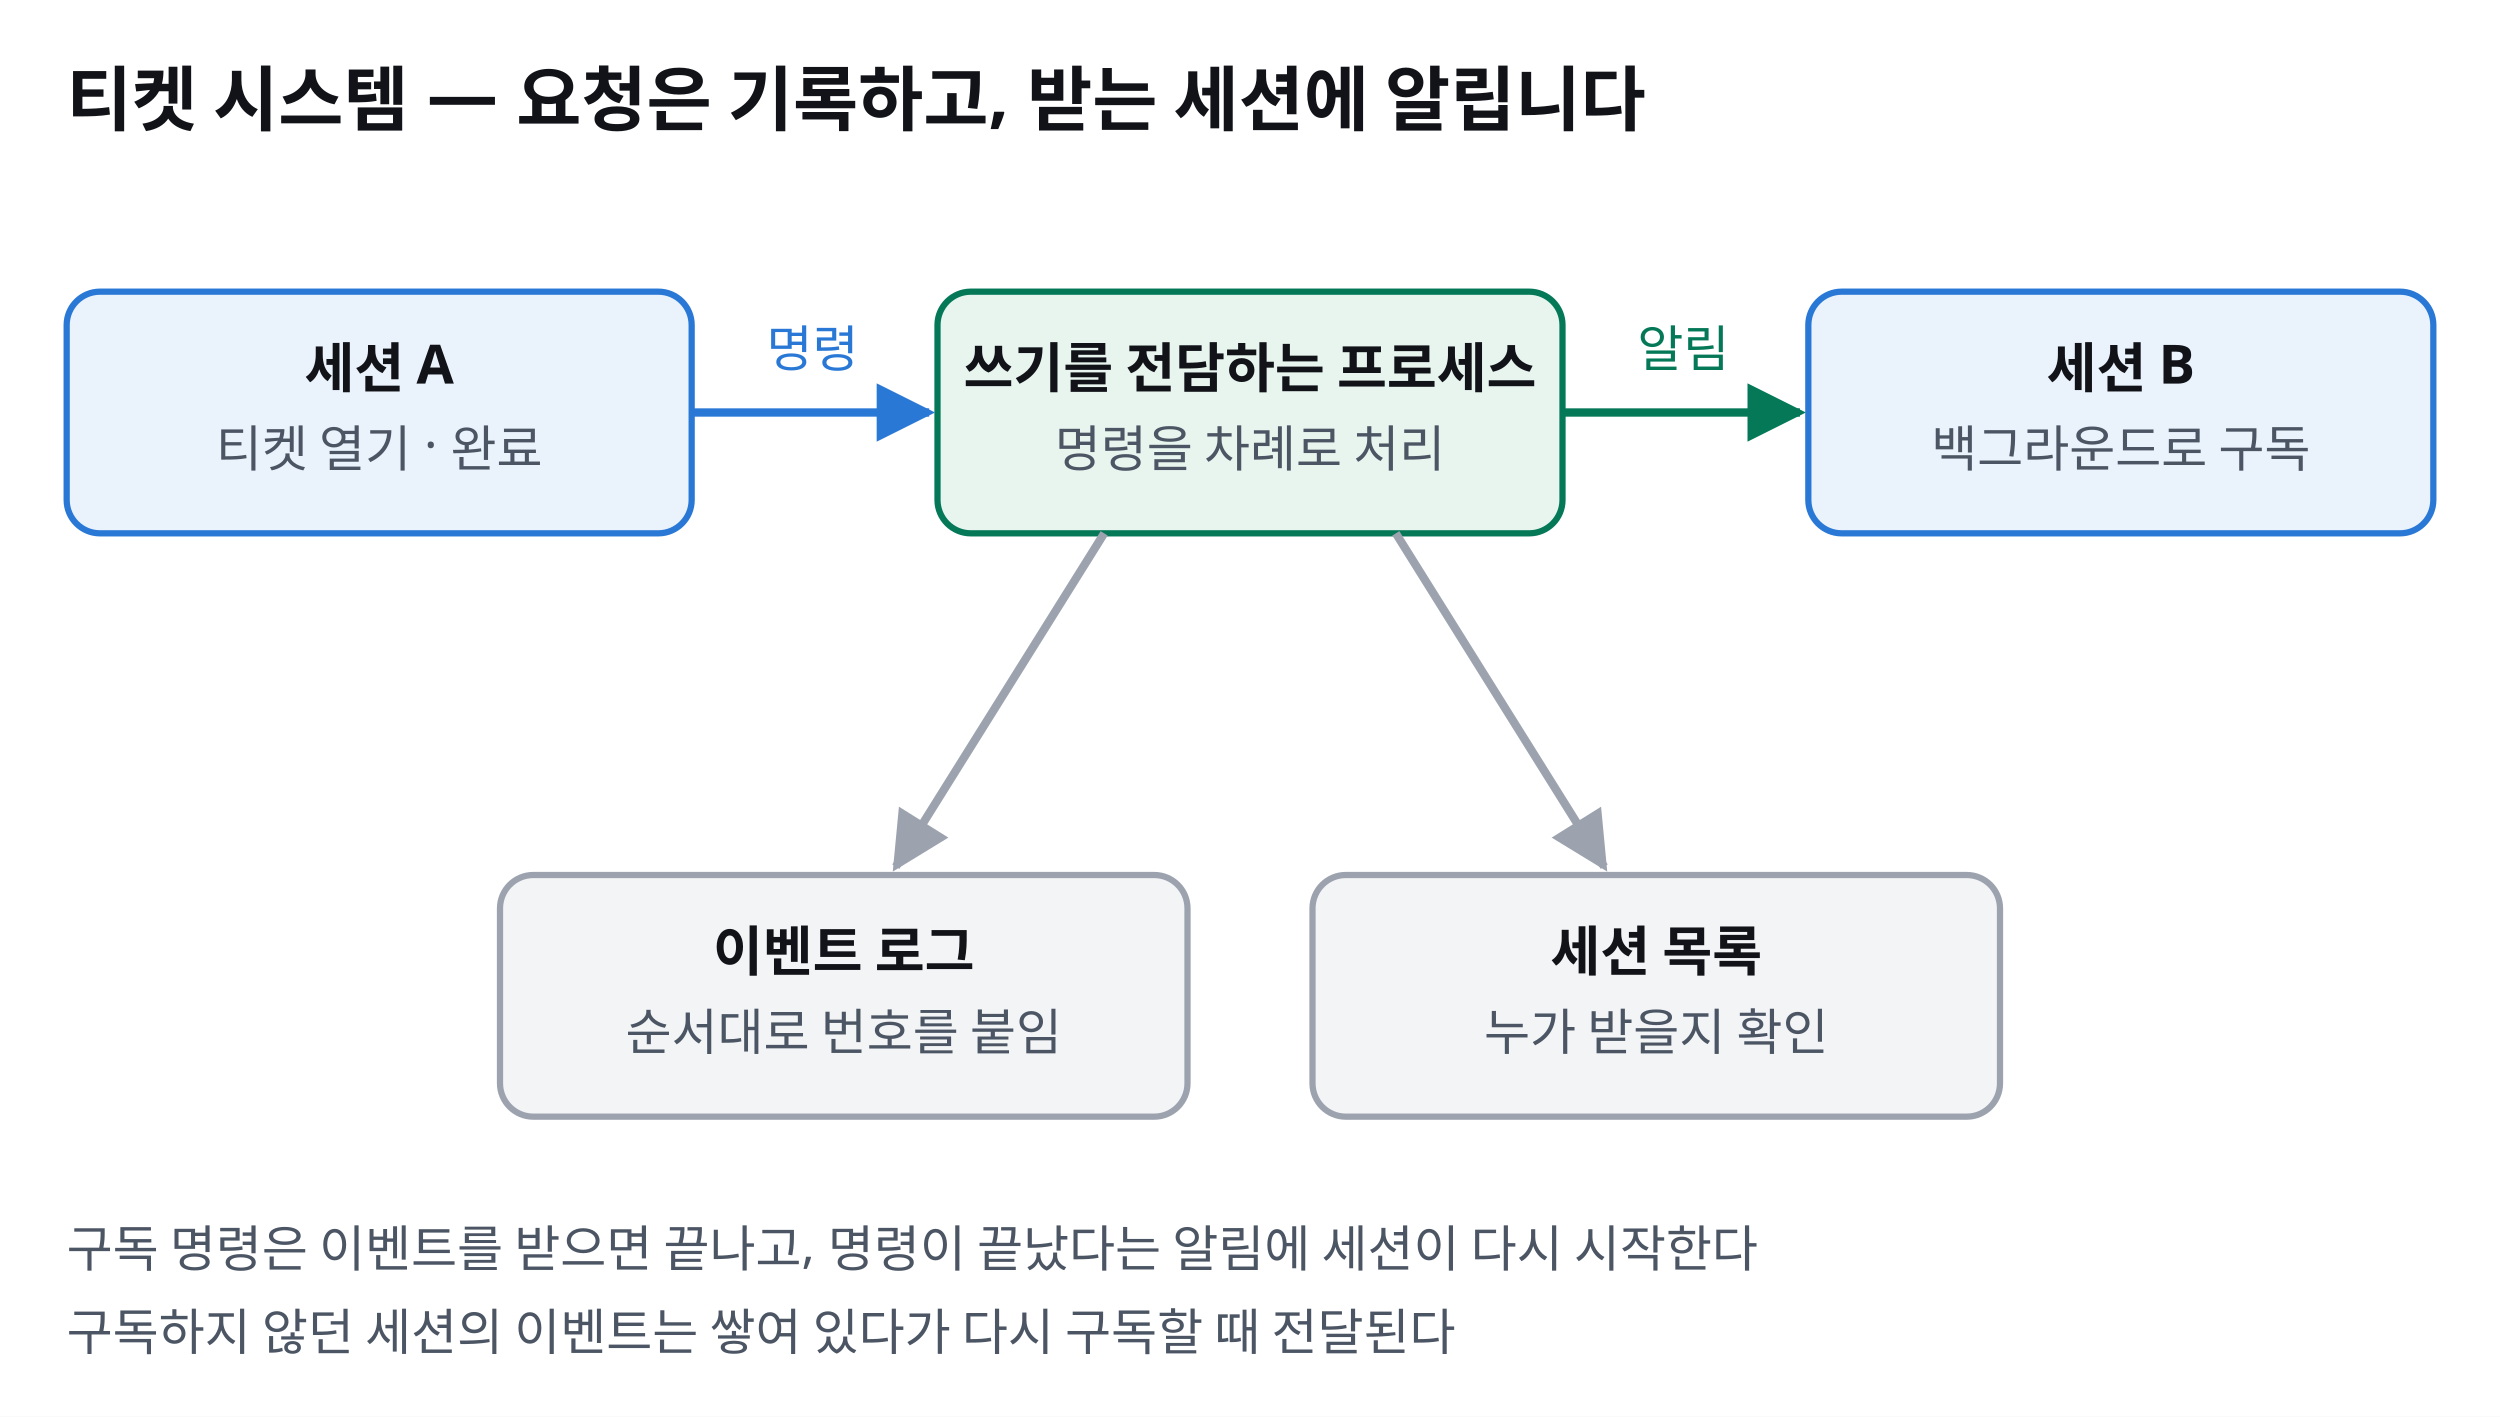
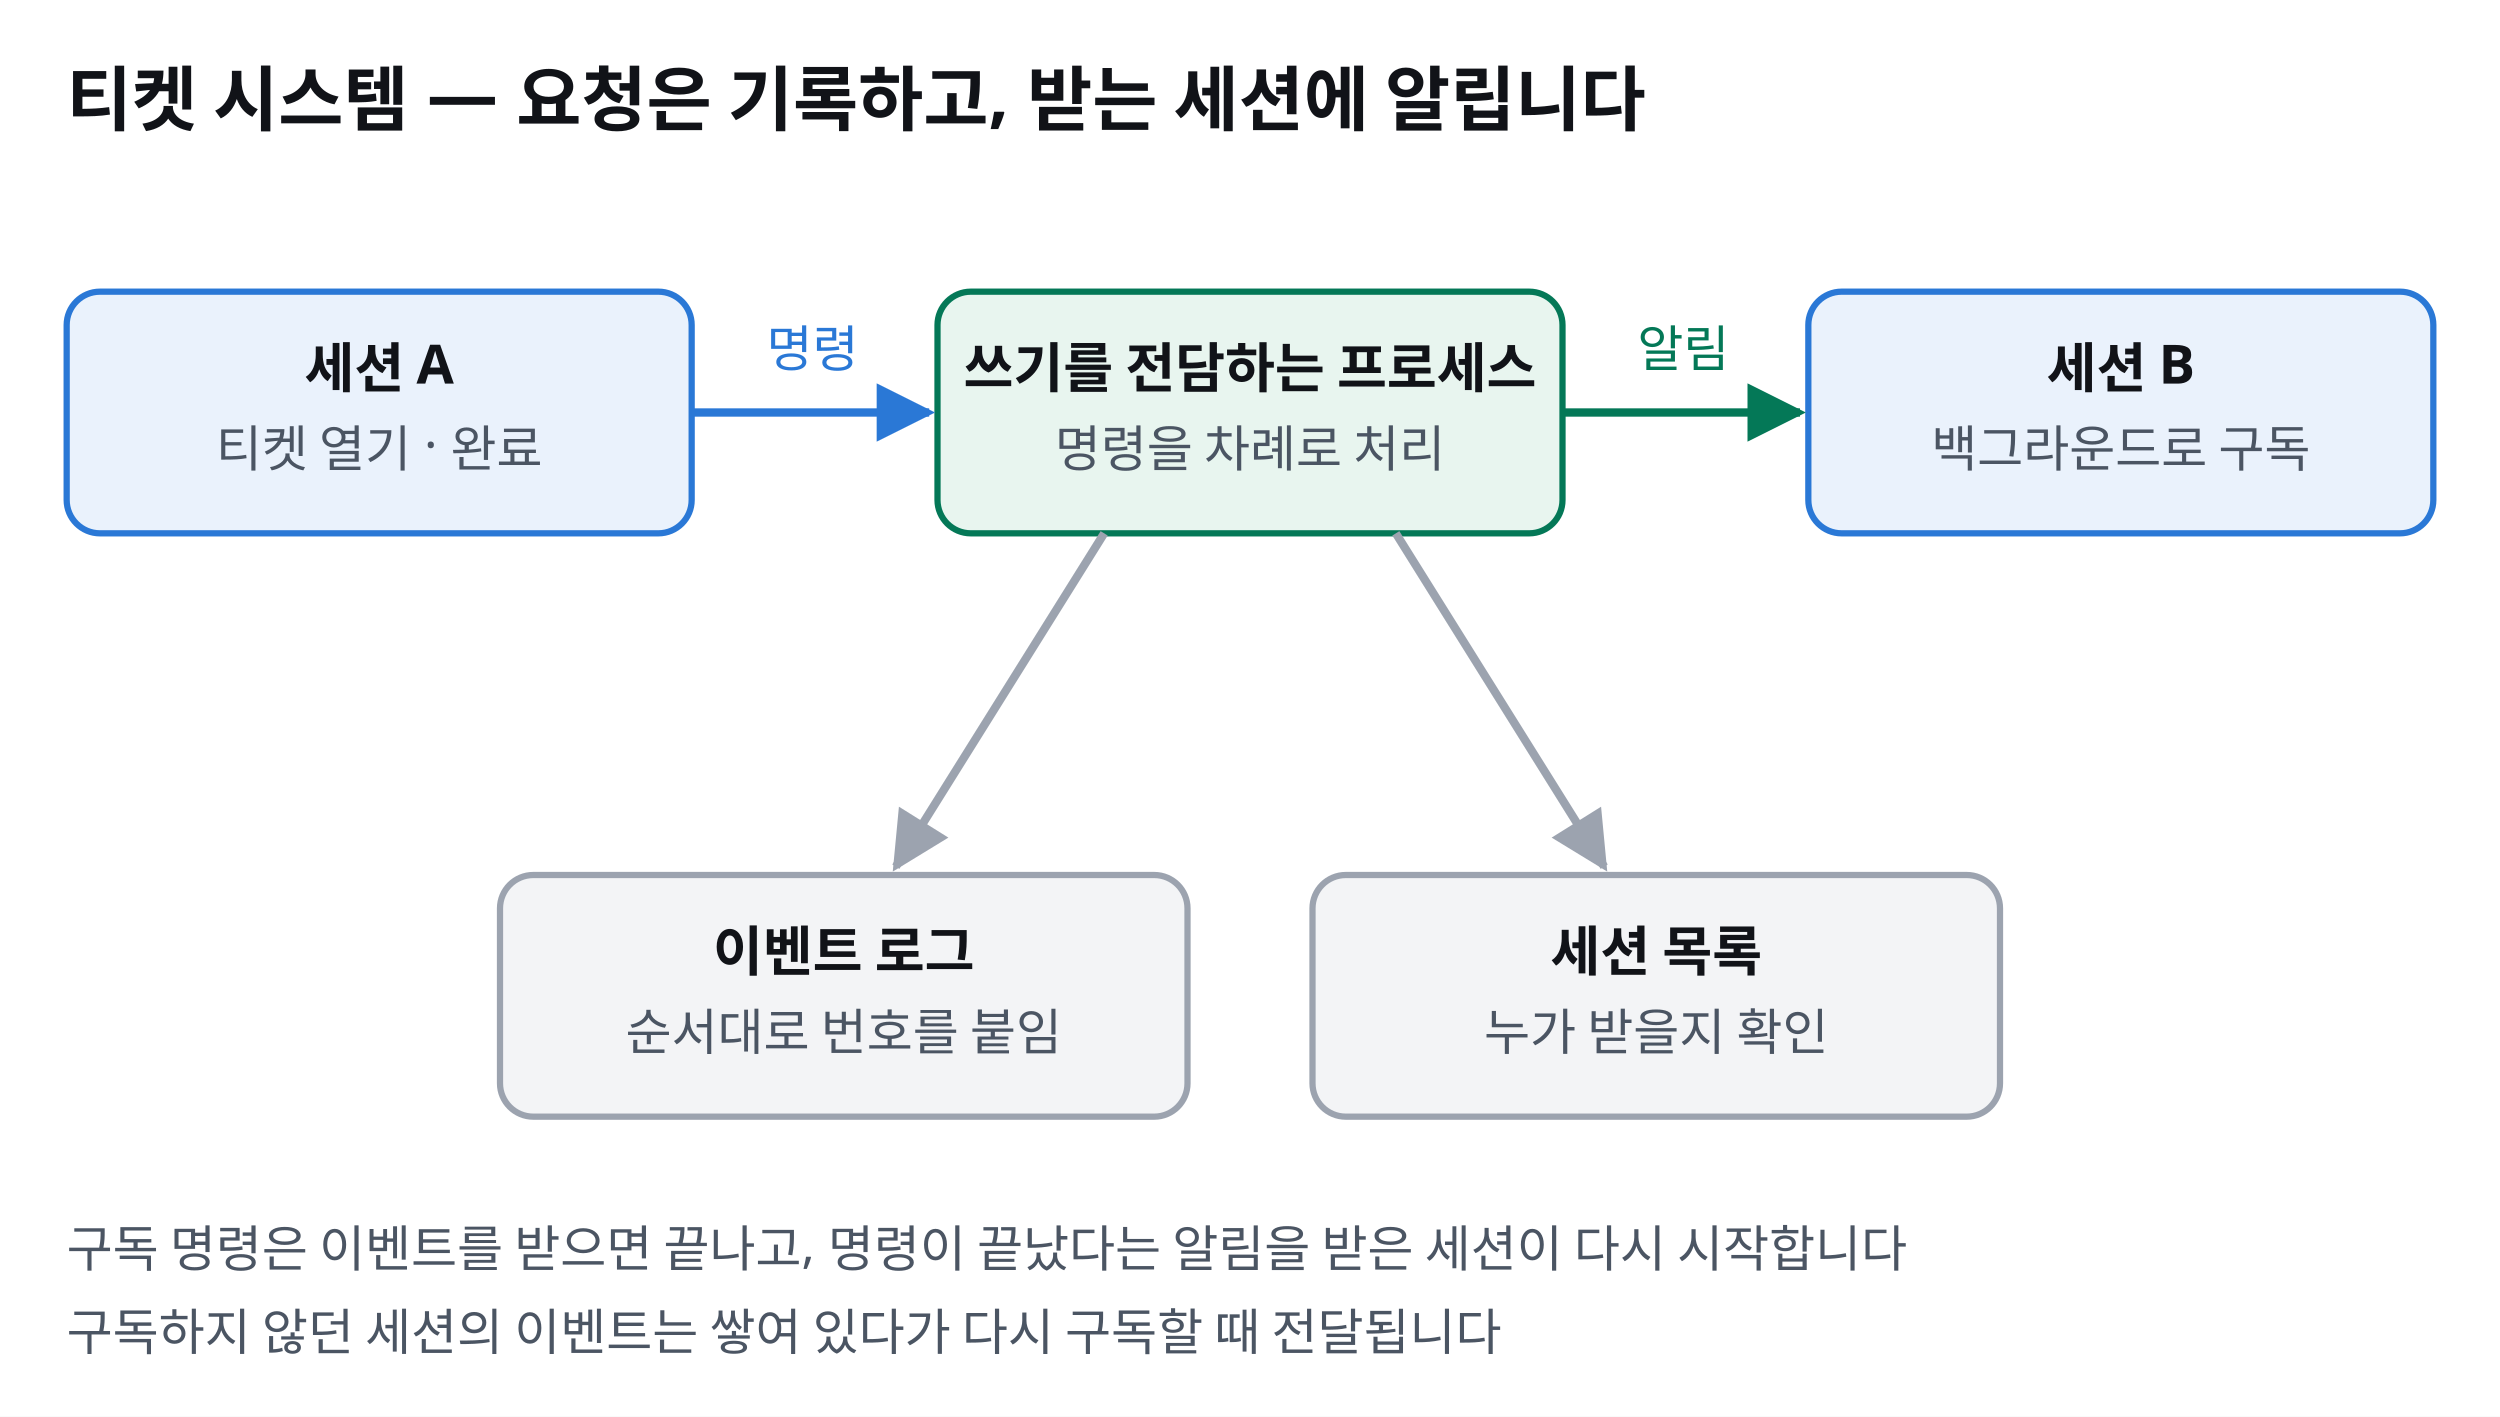
<svg xmlns="http://www.w3.org/2000/svg" viewBox="0 0 600 340" width="600" height="340" role="img" aria-labelledby="t d">
  <rect width="600" height="340" fill="#ffffff" />
  <g font-family="Pretendard, 'Apple SD Gothic Neo', 'Noto Sans KR', 'Malgun Gothic', sans-serif">
    <defs>
      <marker id="t-b" viewBox="0 0 10 10" refX="9" refY="5" markerWidth="7" markerHeight="7" orient="auto-start-reverse">
        <path d="M0,0 L10,5 L0,10 z" fill="#2a78d6" />
      </marker>
      <marker id="t-g" viewBox="0 0 10 10" refX="9" refY="5" markerWidth="7" markerHeight="7" orient="auto-start-reverse">
        <path d="M0,0 L10,5 L0,10 z" fill="#047857" />
      </marker>
      <marker id="t-x" viewBox="0 0 10 10" refX="9" refY="5" markerWidth="7" markerHeight="7" orient="auto-start-reverse">
        <path d="M0,0 L10,5 L0,10 z" fill="#9ca3af" />
      </marker>
    </defs>
    <text x="16" y="30" font-size="17" fill="#111318" font-weight="700">티켓 시스템 — 요청은 기록하고, 받는 세션에 알립니다</text>
    <rect x="16" y="70" width="150" height="58" rx="8" fill="#eaf2fc" stroke="#2a78d6" stroke-width="1.5" />
    <text x="91" y="93" font-size="13" fill="#111318" text-anchor="middle" font-weight="700">세션 A</text>
    <text x="91" y="112" font-size="12" fill="#4b5563" text-anchor="middle">티켓 열기 · 완료</text>
    <rect x="225" y="70" width="150" height="58" rx="8" fill="#e8f5ef" stroke="#047857" stroke-width="1.5" />
    <text x="300" y="93" font-size="13" fill="#111318" text-anchor="middle" font-weight="700">쓰기를 전담하는 프로세스</text>
    <text x="300" y="112" font-size="12" fill="#4b5563" text-anchor="middle">명령을 차례로 처리</text>
    <rect x="434" y="70" width="150" height="58" rx="8" fill="#eaf2fc" stroke="#2a78d6" stroke-width="1.5" />
    <text x="509" y="93" font-size="13" fill="#111318" text-anchor="middle" font-weight="700">세션 B</text>
    <text x="509" y="112" font-size="12" fill="#4b5563" text-anchor="middle">백그라운드로 구독</text>
    <rect x="120" y="210" width="165" height="58" rx="8" fill="#f3f4f6" stroke="#9ca3af" stroke-width="1.5" />
    <text x="202.5" y="233" font-size="13" fill="#111318" text-anchor="middle" font-weight="700">이벤트 로그</text>
    <text x="202.5" y="252" font-size="12" fill="#4b5563" text-anchor="middle">순서대로 번호를 붙임</text>
    <rect x="315" y="210" width="165" height="58" rx="8" fill="#f3f4f6" stroke="#9ca3af" stroke-width="1.5" />
    <text x="397.5" y="233" font-size="13" fill="#111318" text-anchor="middle" font-weight="700">세션 목록</text>
    <text x="397.5" y="252" font-size="12" fill="#4b5563" text-anchor="middle">누가 받을지 확인</text>
    <line x1="166" y1="99" x2="223" y2="99" stroke="#2a78d6" stroke-width="2" marker-end="url(#t-b)" />
    <text x="195" y="88" font-size="12" fill="#2a78d6" text-anchor="middle">명령</text>
    <line x1="375" y1="99" x2="432" y2="99" stroke="#047857" stroke-width="2" marker-end="url(#t-g)" />
    <text x="404" y="88" font-size="12" fill="#047857" text-anchor="middle">알림</text>
    <line x1="265" y1="128" x2="215" y2="208" stroke="#9ca3af" stroke-width="2" marker-end="url(#t-x)" />
    <line x1="335" y1="128" x2="385" y2="208" stroke="#9ca3af" stroke-width="2" marker-end="url(#t-x)" />
-     <text x="16" y="304" font-size="12" fill="#4b5563">구독 명령은 이벤트를 받으면 끝나고, 명령이 끝났다는 알림에 세션이 다시 시작한다</text>
-     <text x="16" y="324" font-size="12" fill="#4b5563">구독하지 않던 세션의 이벤트는 쌓여 있다가 다시 구독할 때 전달된다</text>
+     <text x="16" y="304" font-size="12" fill="#4b5563">구독 명령은 이벤트를 받으면 끝나고, 명령이 끝났다는 알림을 받은 세션이 다시 시작합니다</text>
+     <text x="16" y="324" font-size="12" fill="#4b5563">구독하지 않던 세션의 이벤트는 쌓여 있다가 다시 구독할 때 전달됩니다</text>
  </g>
</svg>
